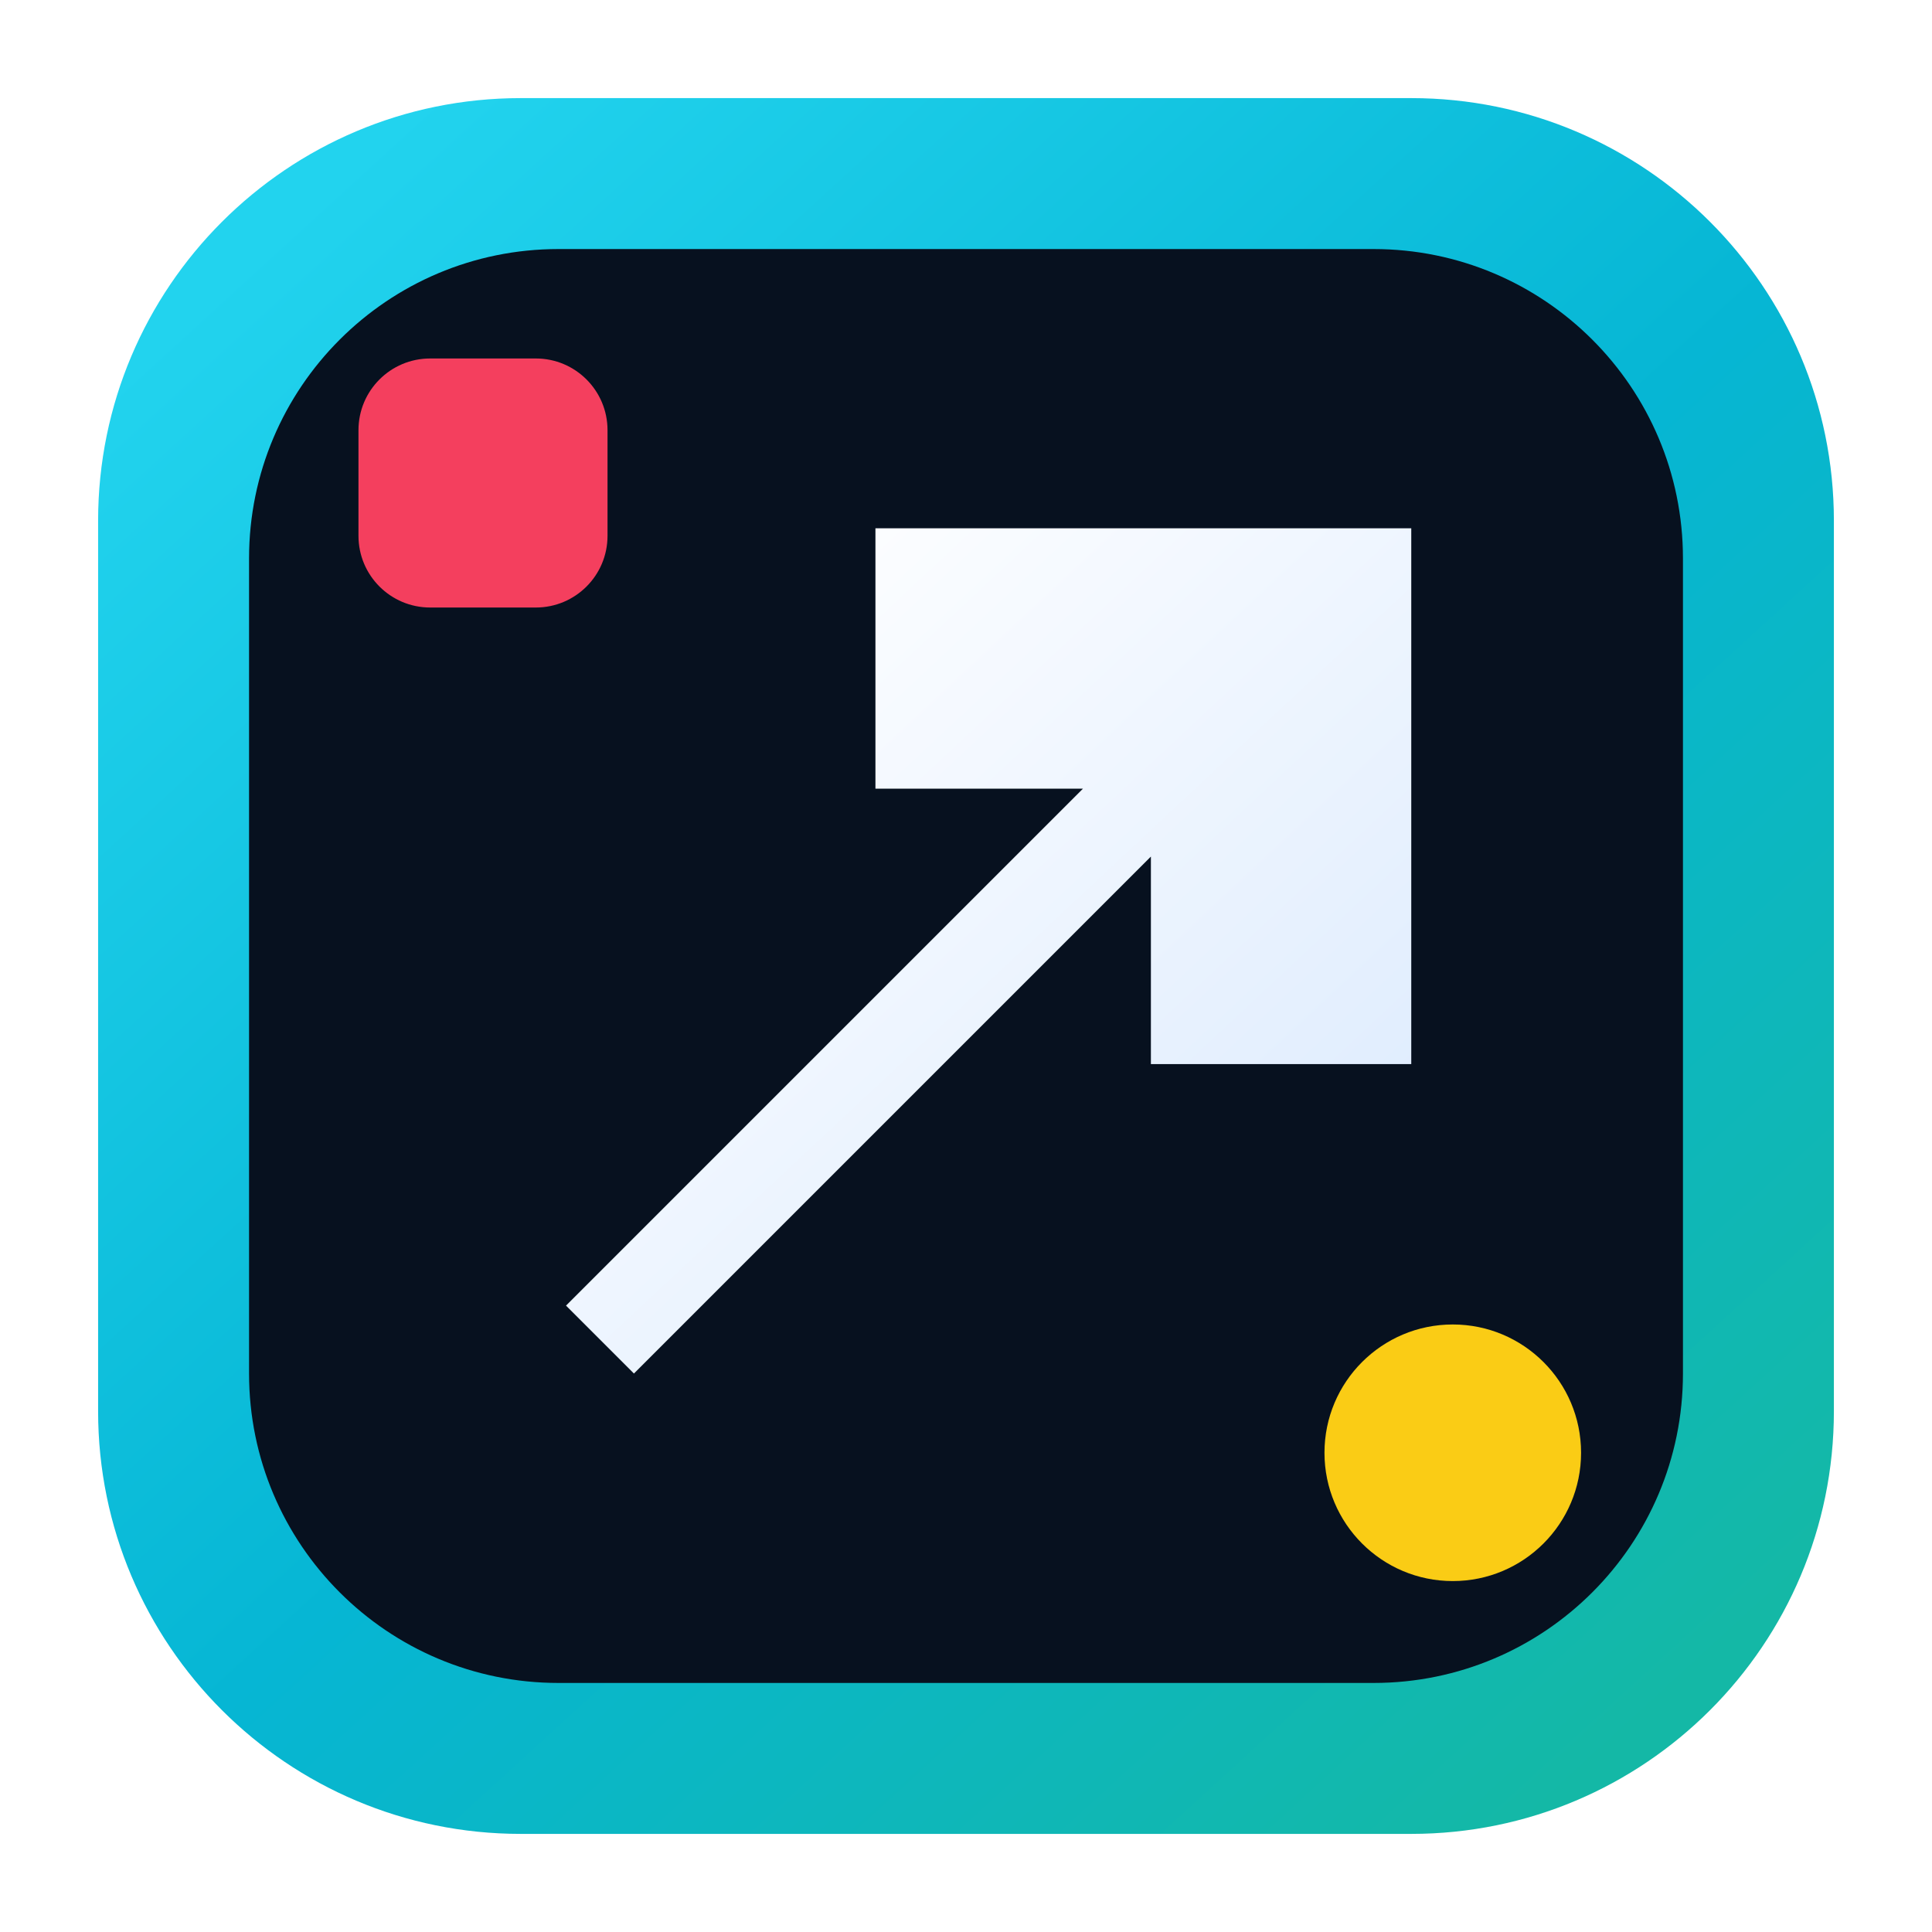
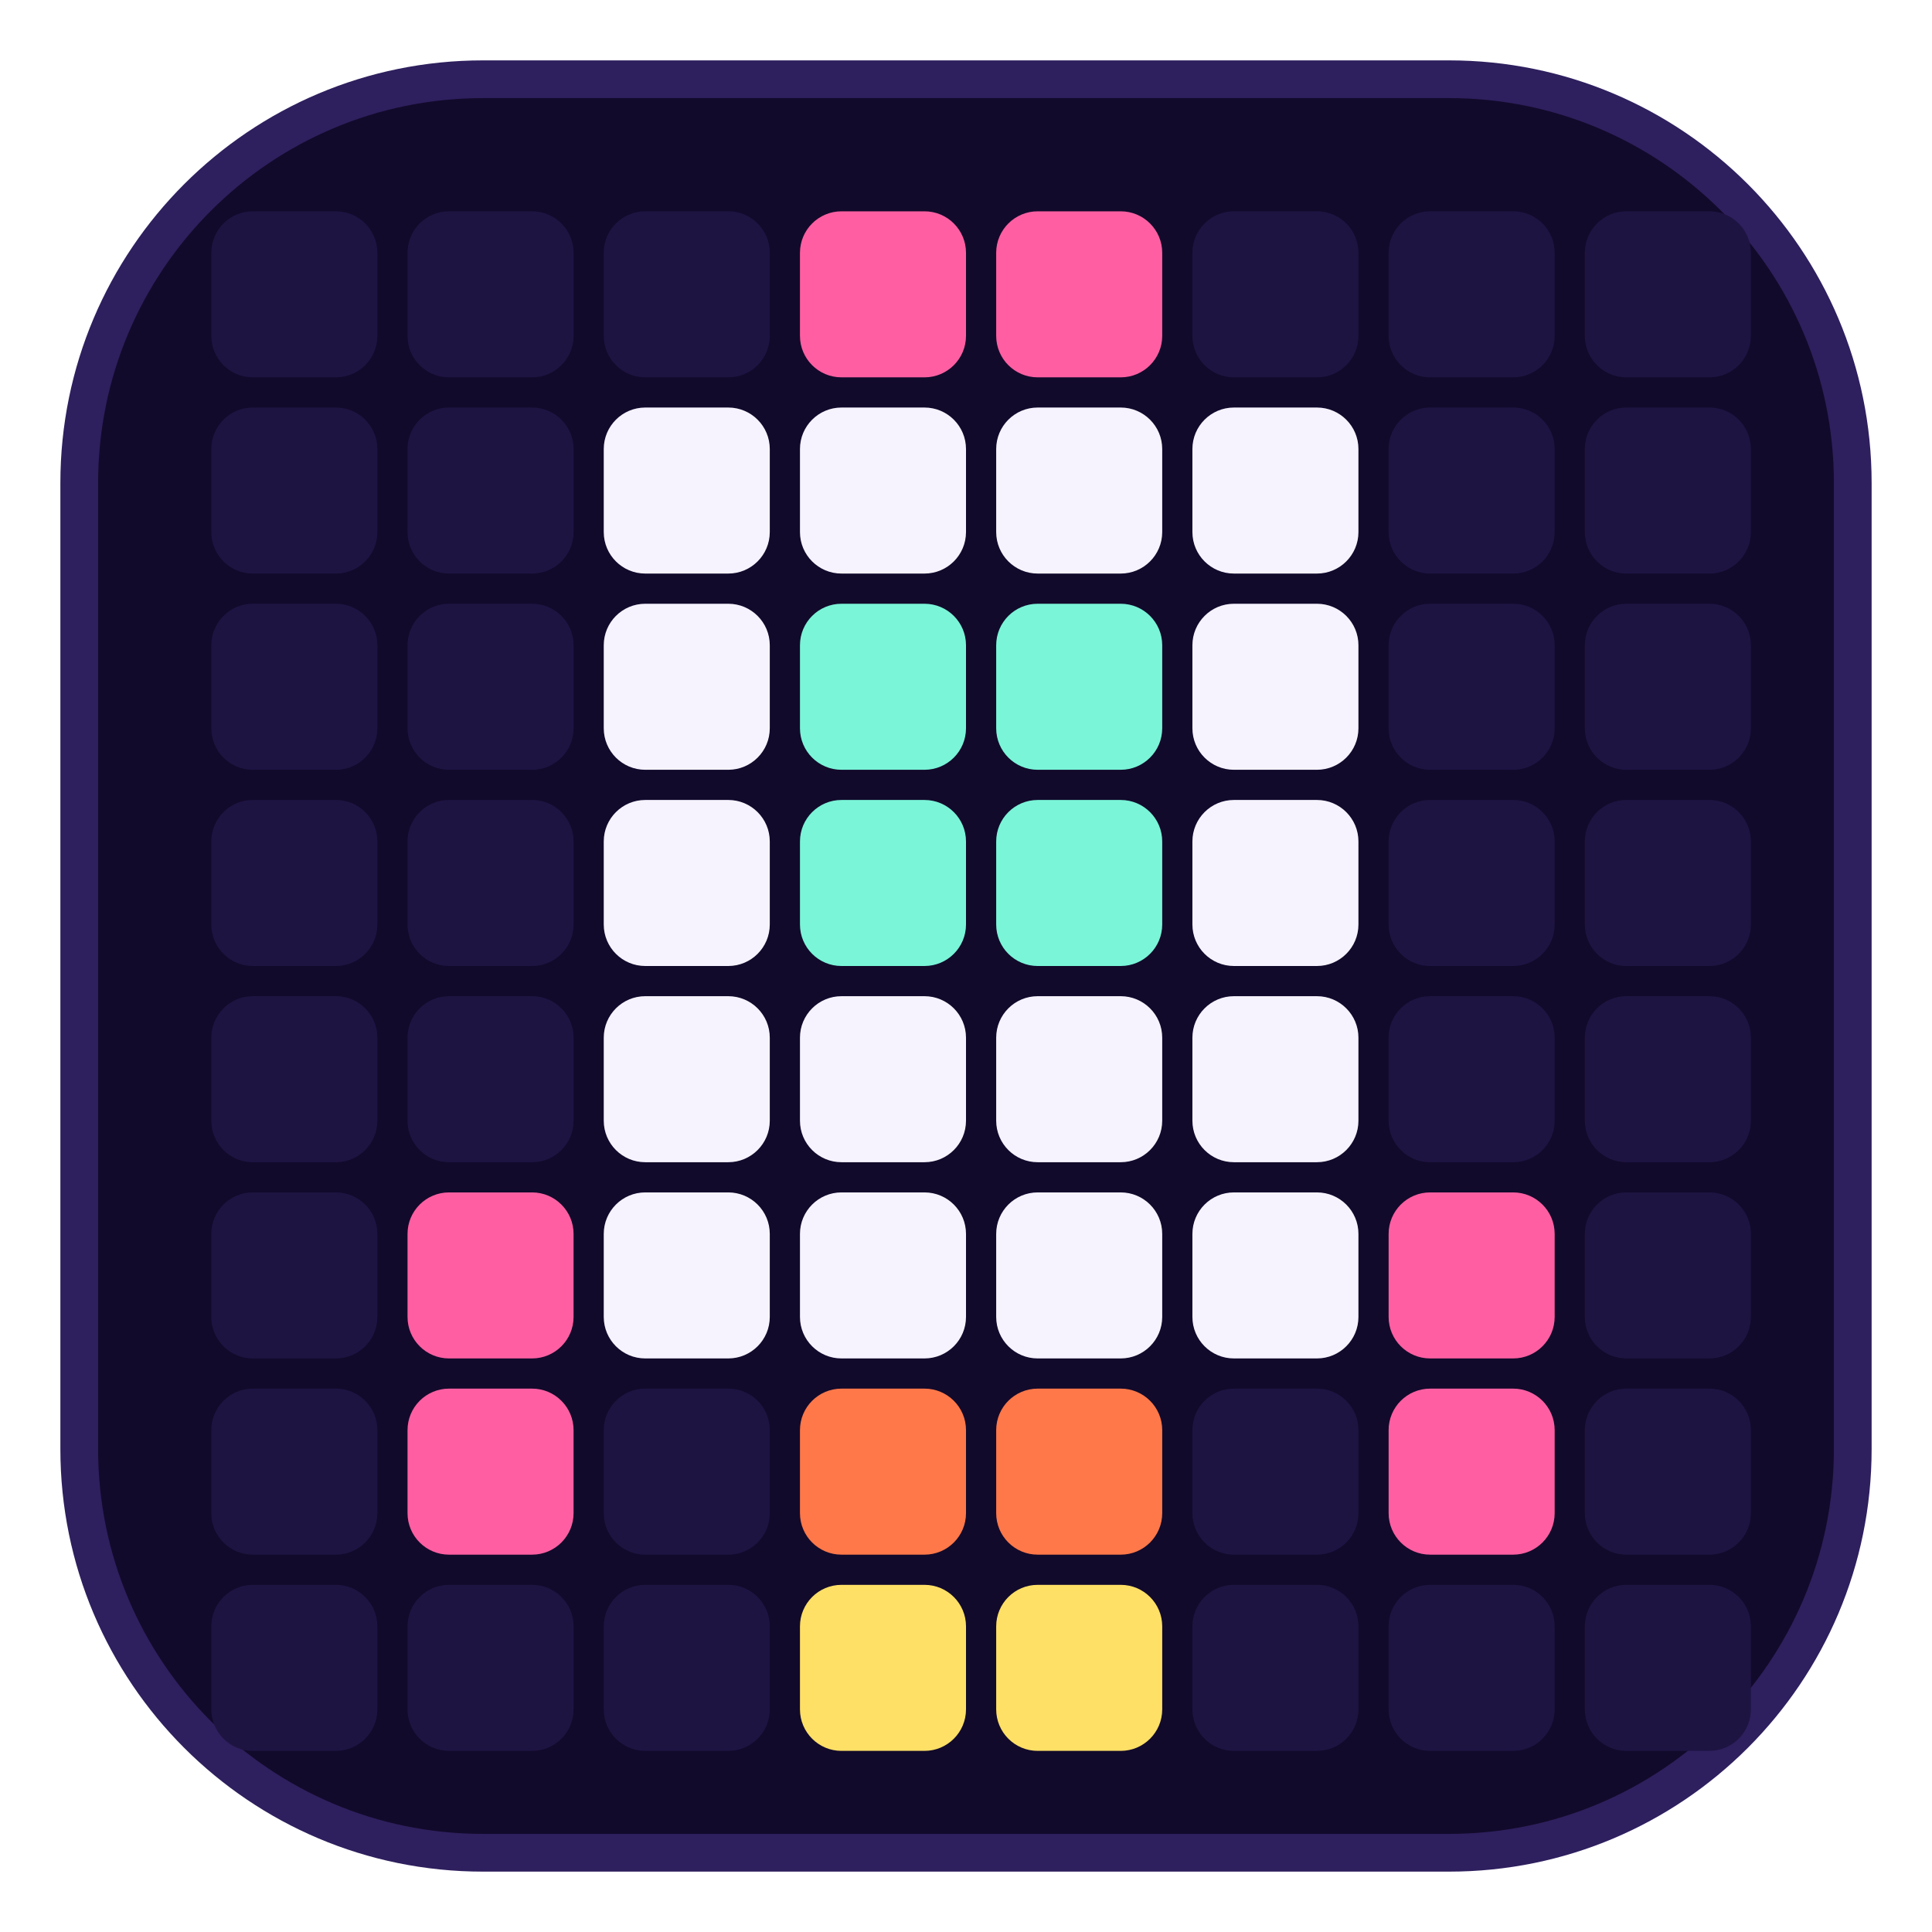
<svg xmlns="http://www.w3.org/2000/svg" viewBox="0 0 512 512" role="img" aria-label="OpenLaunchDeck">
-   <defs>
-     <linearGradient id="key" x1="76" y1="58" x2="438" y2="454" gradientUnits="userSpaceOnUse">
-       <stop stop-color="#22d3ee" />
-       <stop offset="0.52" stop-color="#06b6d4" />
-       <stop offset="1" stop-color="#14b8a6" />
-     </linearGradient>
-     <linearGradient id="arrow" x1="175" y1="156" x2="360" y2="354" gradientUnits="userSpaceOnUse">
-       <stop stop-color="#ffffff" />
-       <stop offset="1" stop-color="#dbeafe" />
-     </linearGradient>
-   </defs>
-   <rect x="26" y="26" width="460" height="460" rx="112" fill="url(#key)" />
-   <rect x="66" y="66" width="380" height="380" rx="82" fill="#07111f" />
-   <path d="M150 346l137-137h-55v-69h142v142h-69v-55L168 364z" fill="url(#arrow)" />
-   <rect x="95" y="95" width="66" height="66" rx="19" fill="#f43f5e" />
-   <circle cx="385" cy="385" r="34" fill="#facc15" />
+   <rect x="16" y="16" width="480" height="480" rx="112" fill="#2e1f5e" />
+   <rect x="26" y="26" width="460" height="460" rx="102" fill="#120a2b" />
+   <g fill="#1e1442">
+     <rect x="56" y="56" width="44" height="44" rx="11" />
+     <rect x="108" y="56" width="44" height="44" rx="11" />
+     <rect x="160" y="56" width="44" height="44" rx="11" />
+     <rect x="316" y="56" width="44" height="44" rx="11" />
+     <rect x="368" y="56" width="44" height="44" rx="11" />
+     <rect x="420" y="56" width="44" height="44" rx="11" />
+     <rect x="56" y="108" width="44" height="44" rx="11" />
+     <rect x="108" y="108" width="44" height="44" rx="11" />
+     <rect x="368" y="108" width="44" height="44" rx="11" />
+     <rect x="420" y="108" width="44" height="44" rx="11" />
+     <rect x="56" y="160" width="44" height="44" rx="11" />
+     <rect x="108" y="160" width="44" height="44" rx="11" />
+     <rect x="368" y="160" width="44" height="44" rx="11" />
+     <rect x="420" y="160" width="44" height="44" rx="11" />
+     <rect x="56" y="212" width="44" height="44" rx="11" />
+     <rect x="108" y="212" width="44" height="44" rx="11" />
+     <rect x="368" y="212" width="44" height="44" rx="11" />
+     <rect x="420" y="212" width="44" height="44" rx="11" />
+     <rect x="56" y="264" width="44" height="44" rx="11" />
+     <rect x="108" y="264" width="44" height="44" rx="11" />
+     <rect x="368" y="264" width="44" height="44" rx="11" />
+     <rect x="420" y="264" width="44" height="44" rx="11" />
+     <rect x="56" y="316" width="44" height="44" rx="11" />
+     <rect x="420" y="316" width="44" height="44" rx="11" />
+     <rect x="56" y="368" width="44" height="44" rx="11" />
+     <rect x="160" y="368" width="44" height="44" rx="11" />
+     <rect x="316" y="368" width="44" height="44" rx="11" />
+     <rect x="420" y="368" width="44" height="44" rx="11" />
+     <rect x="56" y="420" width="44" height="44" rx="11" />
+     <rect x="108" y="420" width="44" height="44" rx="11" />
+     <rect x="160" y="420" width="44" height="44" rx="11" />
+     <rect x="316" y="420" width="44" height="44" rx="11" />
+     <rect x="368" y="420" width="44" height="44" rx="11" />
+     <rect x="420" y="420" width="44" height="44" rx="11" />
+   </g>
+   <g fill="#ff5fa2">
+     <rect x="212" y="56" width="44" height="44" rx="11" />
+     <rect x="264" y="56" width="44" height="44" rx="11" />
+     <rect x="108" y="316" width="44" height="44" rx="11" />
+     <rect x="368" y="316" width="44" height="44" rx="11" />
+     <rect x="108" y="368" width="44" height="44" rx="11" />
+     <rect x="368" y="368" width="44" height="44" rx="11" />
+   </g>
+   <g fill="#f6f3ff">
+     <rect x="160" y="108" width="44" height="44" rx="11" />
+     <rect x="212" y="108" width="44" height="44" rx="11" />
+     <rect x="264" y="108" width="44" height="44" rx="11" />
+     <rect x="316" y="108" width="44" height="44" rx="11" />
+     <rect x="160" y="160" width="44" height="44" rx="11" />
+     <rect x="316" y="160" width="44" height="44" rx="11" />
+     <rect x="160" y="212" width="44" height="44" rx="11" />
+     <rect x="316" y="212" width="44" height="44" rx="11" />
+     <rect x="160" y="264" width="44" height="44" rx="11" />
+     <rect x="212" y="264" width="44" height="44" rx="11" />
+     <rect x="264" y="264" width="44" height="44" rx="11" />
+     <rect x="316" y="264" width="44" height="44" rx="11" />
+     <rect x="160" y="316" width="44" height="44" rx="11" />
+     <rect x="212" y="316" width="44" height="44" rx="11" />
+     <rect x="264" y="316" width="44" height="44" rx="11" />
+     <rect x="316" y="316" width="44" height="44" rx="11" />
+   </g>
+   <g fill="#7af5d8">
+     <rect x="212" y="160" width="44" height="44" rx="11" />
+     <rect x="264" y="160" width="44" height="44" rx="11" />
+     <rect x="212" y="212" width="44" height="44" rx="11" />
+     <rect x="264" y="212" width="44" height="44" rx="11" />
+   </g>
+   <g fill="#ff7849">
+     <rect x="212" y="368" width="44" height="44" rx="11" />
+     <rect x="264" y="368" width="44" height="44" rx="11" />
+   </g>
+   <g fill="#ffe066">
+     <rect x="212" y="420" width="44" height="44" rx="11" />
+     <rect x="264" y="420" width="44" height="44" rx="11" />
+   </g>
</svg>
